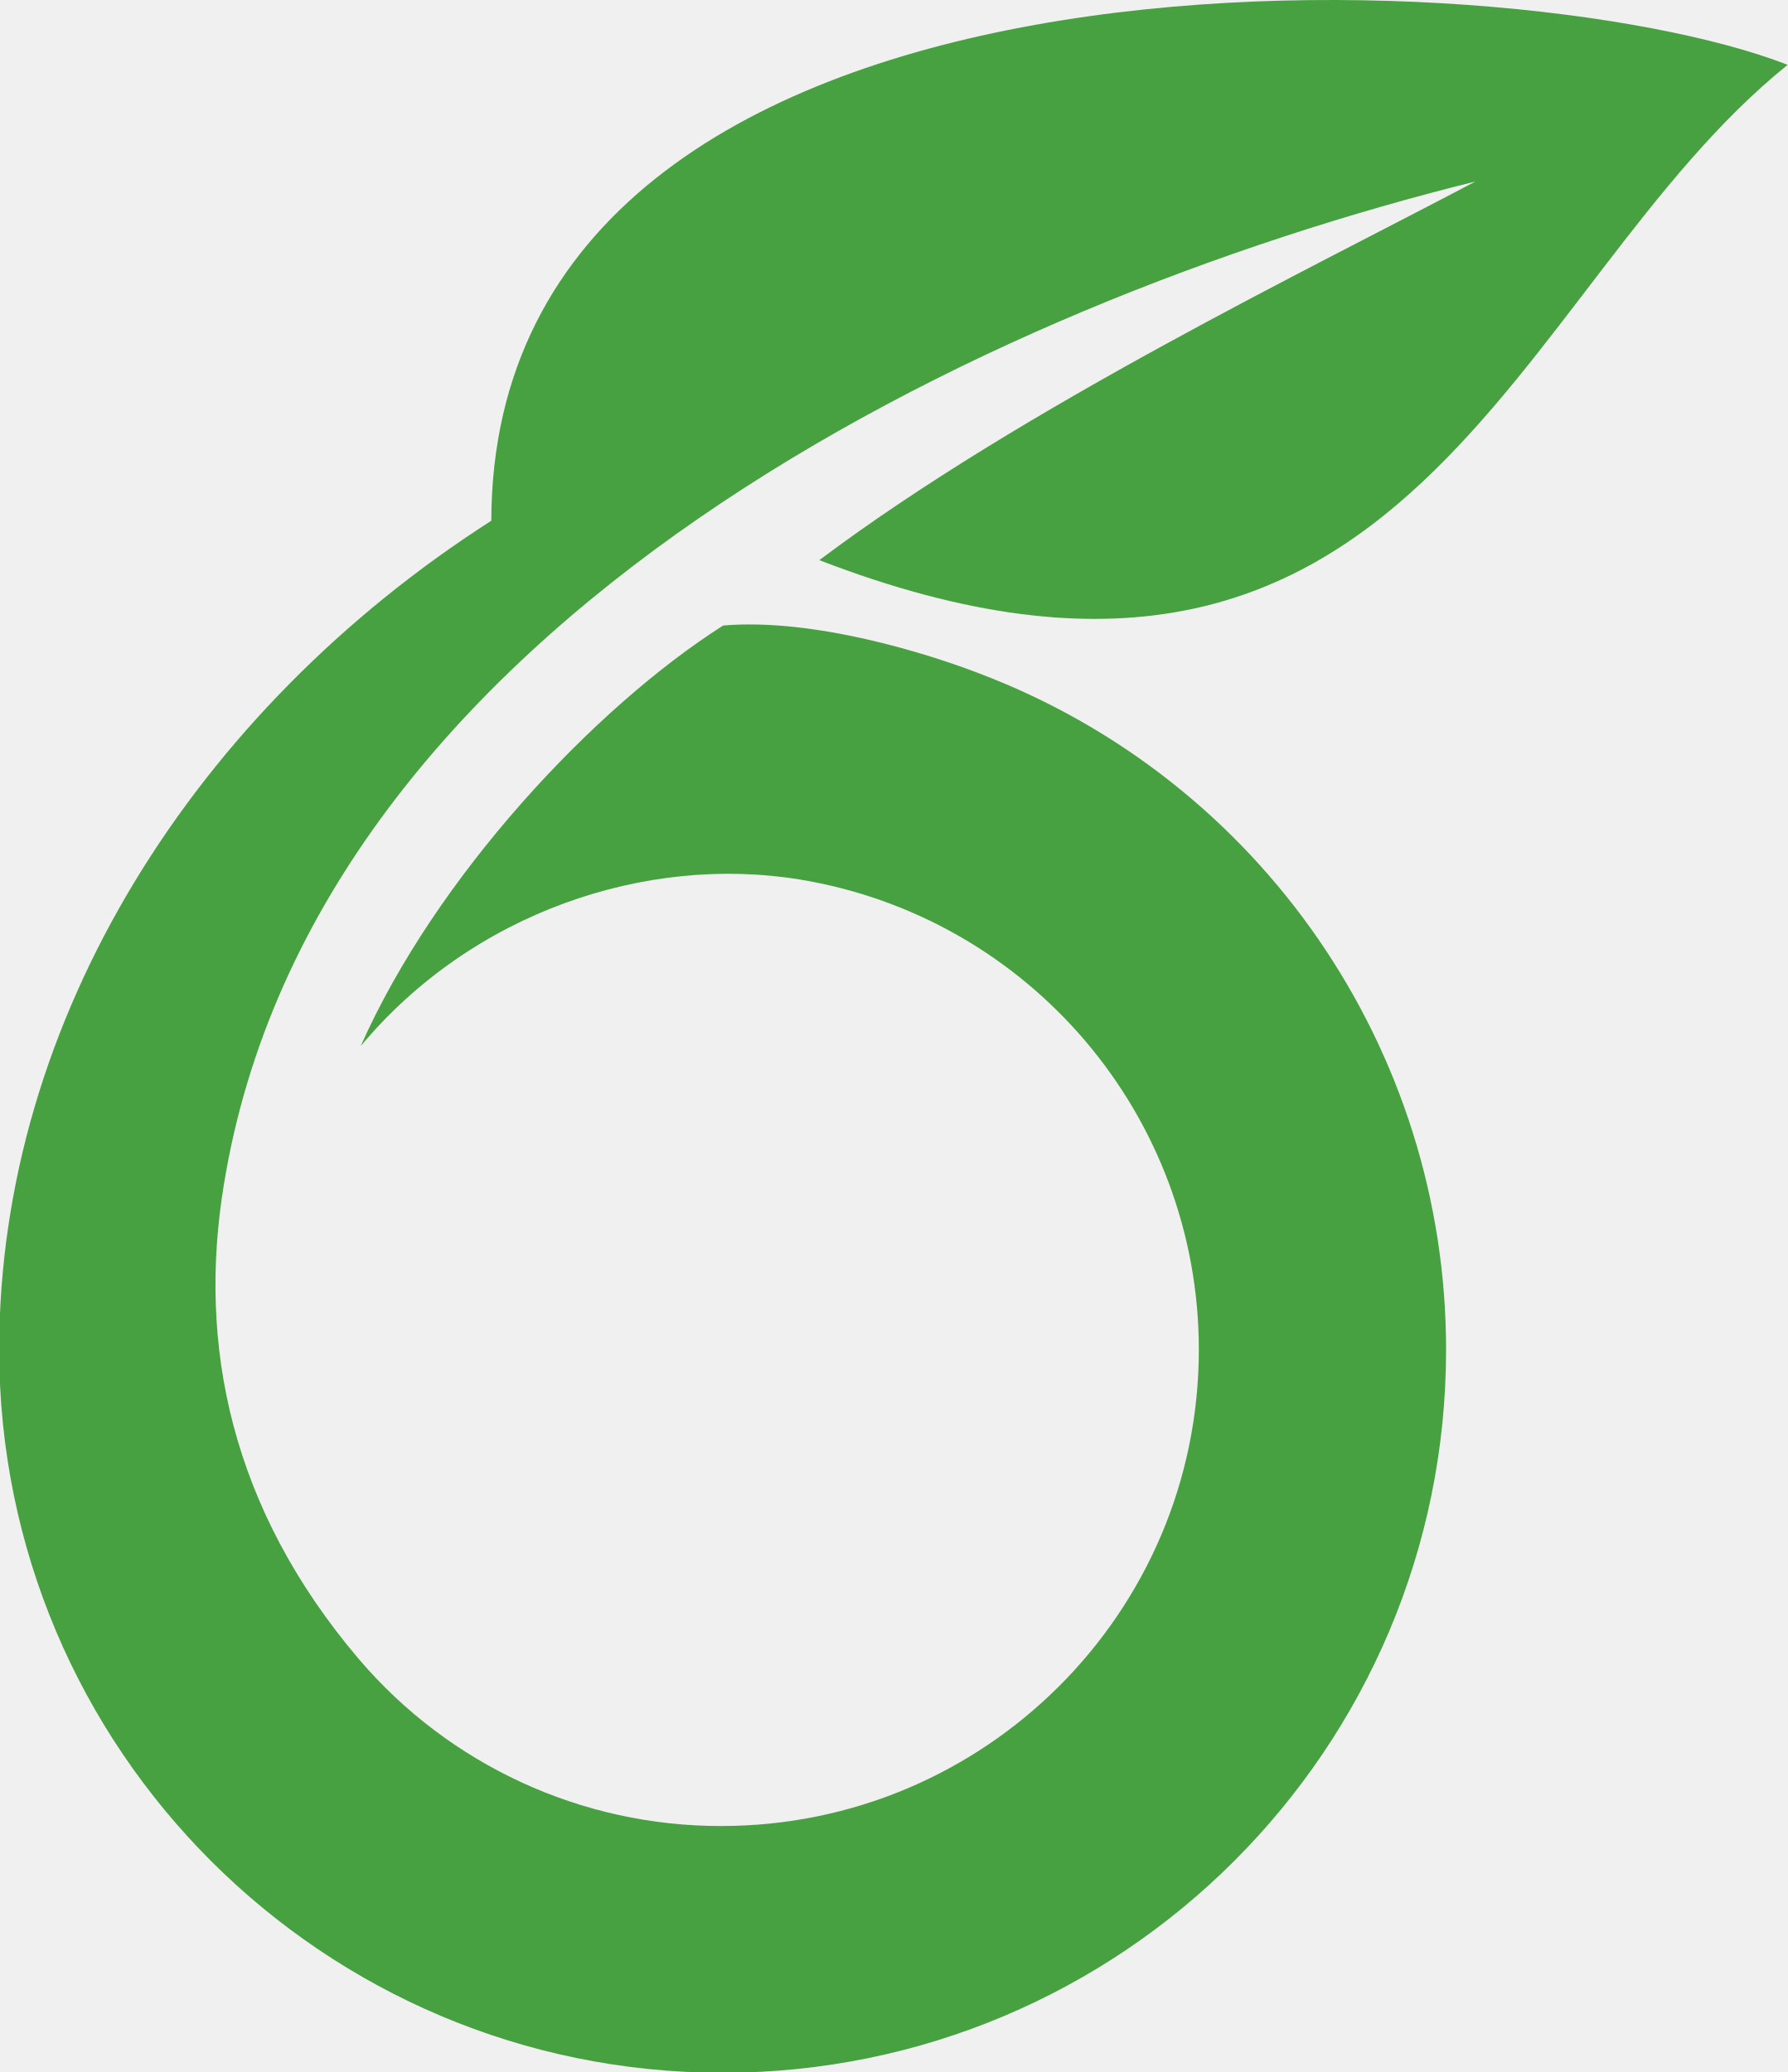
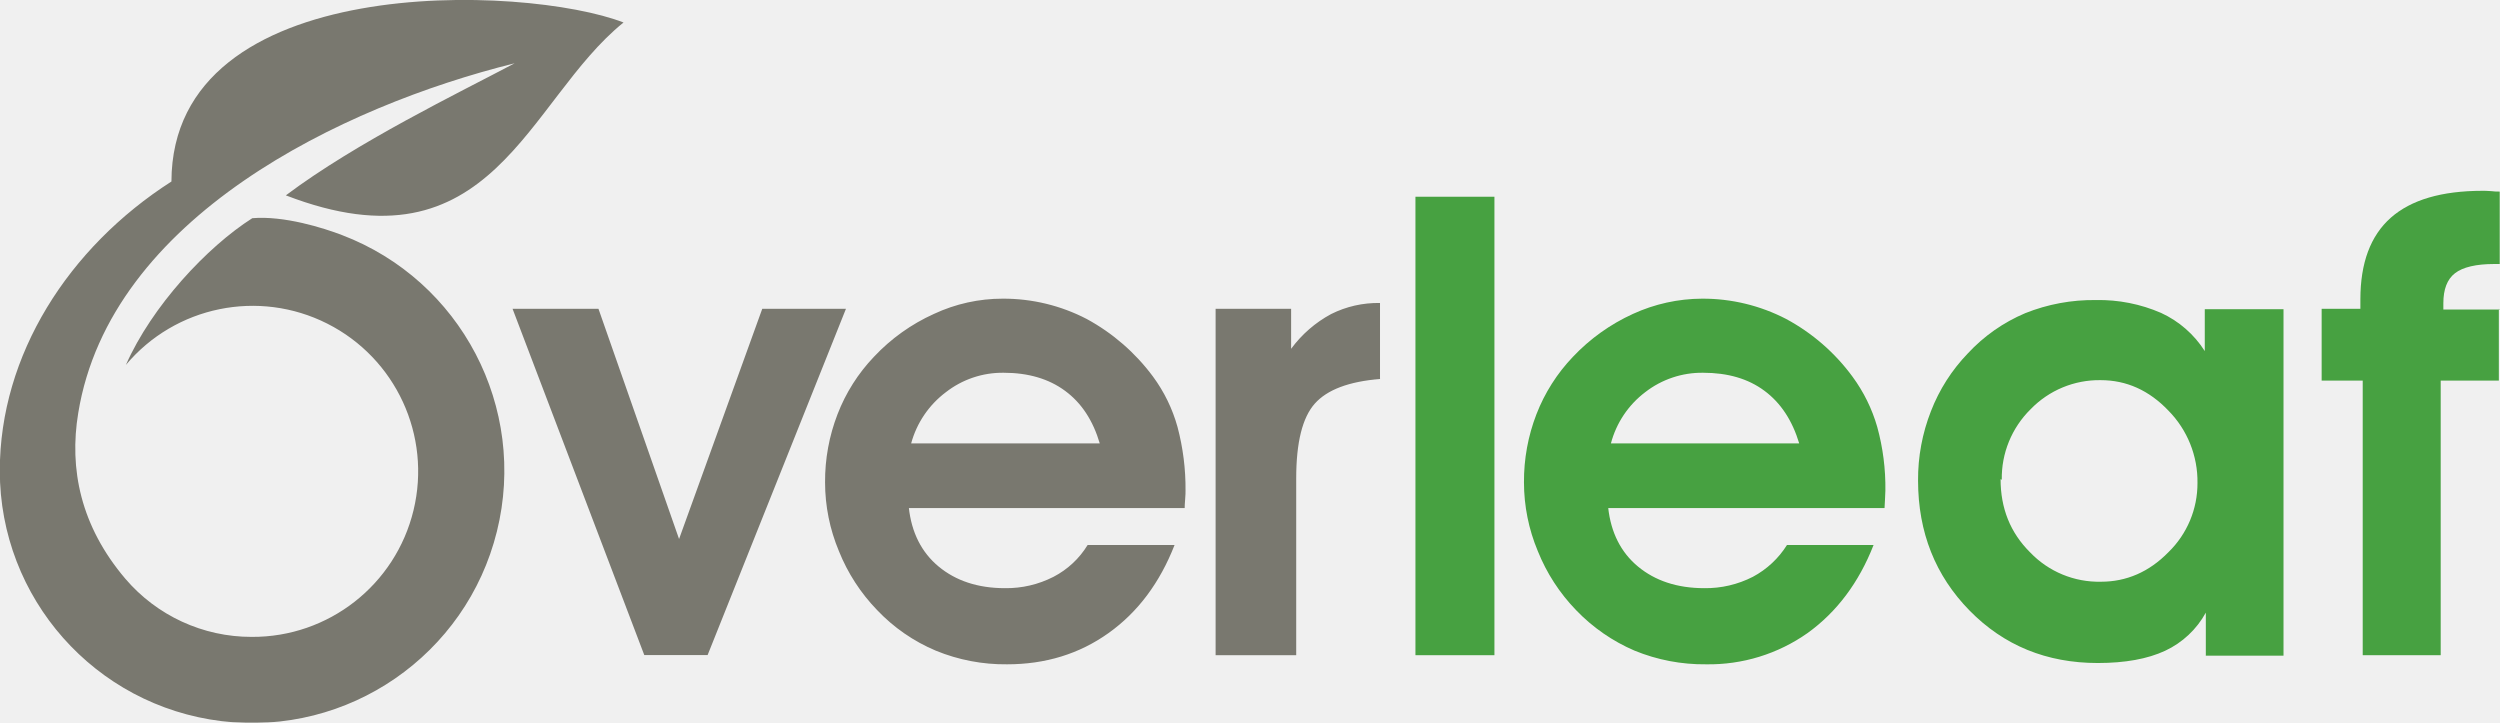
- <svg xmlns="http://www.w3.org/2000/svg" id="Layer_1" data-name="Layer 1" viewBox="0 0 578.23 670.301" version="1.1" width="578.23" height="670.301">
-   <defs id="defs13">
-     <mask id="mask" x="174.51" y="91.03" width="1280.35" height="670.56" maskUnits="userSpaceOnUse">
+ <svg xmlns="http://www.w3.org/2000/svg" id="Layer_1" data-name="Layer 1" viewBox="0 0 791.27 228.74" version="1.1" width="791.27" height="228.74">
+   <defs id="defs836">
+     <mask id="mask" x="24.94" y="24.88" width="436.94" height="228.83" maskUnits="userSpaceOnUse">
      <g id="b">
-         <path id="a" d="M 1454.86,761.33 H 174.77 V 91 h 1280.09 z" fill="#ffffff" />
+         <path id="a" d="M 461.86,253.62 H 25 V 24.88 h 436.86 z" fill="#ffffff" />
      </g>
    </mask>
  </defs>
-   <g mask="url(#mask)" id="g19" transform="translate(-174.77,-91.02861)">
-     <path d="M 753,112 C 662.45,76.7 334.23,63.65 333.68,259.49 237.92,320.8 174.51,420.79 174.51,527.67 c 0,129.22 104.74,233.91 234,233.91 129.26,0 234,-104.74 234,-233.91 A 233.93,233.93 0 0 0 491.82,309 c -16.94,-6.55 -53.74,-18.1 -83.13,-15.62 -41.93,26.66 -93.06,81.47 -117.24,136.06 35.94,-43.13 92.12,-62 141.88,-53.91 a 154.17,154.17 0 0 1 129.21,152.1 c 0,85.15 -69.31,154.12 -154.46,154.12 a 153.66,153.66 0 0 1 -117.24,-54 C 249.34,578.89 238.64,525.92 247.2,474.15 276.77,292.65 492,189.4 652,149.74 599.8,177.38 505.67,222.74 439.78,272.24 631.9,346.43 663,184.44 753,112 Z" fill="#47a141" id="path17" />
+   <g mask="url(#mask)" id="g842" transform="translate(-25,-24.88)">
+     <path d="m 312.65,185.52 c 0.85,7.88 4,14.16 9.42,18.66 5.42,4.5 12.41,6.86 21,6.86 a 32.75,32.75 0 0 0 15.37,-3.59 27.42,27.42 0 0 0 10.8,-10.07 h 27.52 c -4.67,11.94 -11.59,21.23 -20.88,27.86 -9.29,6.63 -20,9.9 -32.12,9.9 a 57.64,57.64 0 0 1 -22.57,-4.32 55,55 0 0 1 -18.55,-12.82 57.62,57.62 0 0 1 -12.12,-18.69 56.38,56.38 0 0 1 -4.38,-21.76 58.8,58.8 0 0 1 3.94,-21.55 55,55 0 0 1 11.53,-18.19 59.67,59.67 0 0 1 19,-13.58 51.34,51.34 0 0 1 21.76,-4.82 57.14,57.14 0 0 1 26.57,6.42 64.28,64.28 0 0 1 21,18.25 48.87,48.87 0 0 1 7.75,15.92 75.94,75.94 0 0 1 2.54,20.15 c 0,0.58 0,1.46 -0.12,2.77 -0.12,1.31 -0.15,2.19 -0.15,2.77 h -87.6 z m 60.45,-20.25 q -3.24,-11 -11,-16.69 c -5.14,-3.8 -11.64,-5.72 -19.46,-5.72 a 29.16,29.16 0 0 0 -18.25,6.14 30.18,30.18 0 0 0 -11,16.21 h 59.71 z m 88.77,-20.44 c -9.93,0.79 -16.82,3.4 -20.73,7.8 -3.91,4.4 -5.88,12.26 -5.88,23.7 v 55.92 H 409.75 V 122.62 h 23.9 v 12.66 a 38.1,38.1 0 0 1 12.66,-11 33.12,33.12 0 0 1 15.48,-3.5 v 23.8 z M 222.35,32 C 191.45,20 79.45,15.5 79.26,82.33 c -32.68,20.92 -54.32,55 -54.32,91.52 A 79.84,79.84 0 1 0 133.22,99.27 c -5.78,-2.23 -18.34,-6.18 -28.37,-5.33 -14.31,9.1 -31.76,27.8 -40,46.43 a 52.39,52.39 0 1 1 39.8,86.09 52.44,52.44 0 0 1 -40,-18.43 C 50.49,191.36 46.84,173.28 49.76,155.61 59.84,93.68 133.28,58.45 187.89,44.91 170.08,54.34 137.95,69.83 115.47,86.71 181,112 191.64,56.76 222.35,32 Z m 26.57,200.21 h -20 L 187.23,122.62 h 27.19 l 25.51,72.86 26.33,-72.86 h 26.49 l -43.8,109.63 z" fill="#79786f" id="path840" />
  </g>
+   <path d="m 509,160.64 c 0.85,7.88 4,14.16 9.42,18.66 5.42,4.5 12.41,6.86 21,6.86 a 32.75,32.75 0 0 0 15.37,-3.59 28.65,28.65 0 0 0 10.8,-10.07 H 593 c -4.67,11.94 -11.68,21.23 -20.88,27.86 a 54.19,54.19 0 0 1 -32.12,9.9 57.88,57.88 0 0 1 -22.63,-4.32 56.47,56.47 0 0 1 -18.52,-12.82 57.62,57.62 0 0 1 -12.12,-18.69 56.38,56.38 0 0 1 -4.38,-21.76 58.8,58.8 0 0 1 3.94,-21.55 55.1,55.1 0 0 1 11.56,-18.19 60.83,60.83 0 0 1 19,-13.58 53,53 0 0 1 21.9,-4.82 57.27,57.27 0 0 1 26.57,6.42 63.12,63.12 0 0 1 21,18.25 50.27,50.27 0 0 1 7.84,15.92 72.42,72.42 0 0 1 2.58,20.15 c 0,0.58 -0.06,1.46 -0.12,2.77 -0.06,1.31 -0.15,2.19 -0.15,2.77 h -87.74 z m 60.48,-20.25 c -2.19,-7.3 -5.84,-12.85 -11,-16.69 -5.16,-3.84 -11.62,-5.72 -19.45,-5.72 a 29.28,29.28 0 0 0 -18.3,6.14 29.88,29.88 0 0 0 -10.86,16.21 h 59.59 z m 128.68,67 V 193.9 a 28.33,28.33 0 0 1 -12.89,12.08 c -5.55,2.58 -12.66,3.87 -21.29,3.87 q -24.31,0 -40.59,-16.6 -16.28,-16.6 -16.31,-41.13 a 59.08,59.08 0 0 1 4.09,-22 54.78,54.78 0 0 1 11.65,-18.25 52.79,52.79 0 0 1 18.18,-12.75 58.17,58.17 0 0 1 22.41,-4.15 49.28,49.28 0 0 1 20.59,4.07 32.44,32.44 0 0 1 13.83,12.08 V 97.87 h 24.92 V 207.53 H 698.14 Z M 633.2,151.65 c 0,9.23 3.07,16.94 9.34,23.17 a 30.09,30.09 0 0 0 22.46,9.3 c 8,0 15.19,-3.07 21.32,-9.34 a 30.38,30.38 0 0 0 9.2,-21.9 32,32 0 0 0 -9.2,-22.92 q -9.2,-9.64 -21.46,-9.64 a 30.22,30.22 0 0 0 -22.15,9.2 30.58,30.58 0 0 0 -9.13,22.34 z M 790.9,97.74 v 22.72 h -18.4 v 86.91 h -24.68 v -86.91 h -13 V 97.74 h 12.26 v -3 q 0,-17.3 9.64,-25.84 c 6.42,-5.65 16.06,-8.51 29.06,-8.51 0.58,0 1.46,0 2.63,0.1 a 20.67,20.67 0 0 0 2.77,0.15 v 22.92 h -1.75 c -5.75,0 -9.93,1 -12.41,2.92 -2.48,1.92 -3.68,5.11 -3.68,9.49 v 2 h 17.93 z M 448,207.37 h 25 V 62.26 h -25 z" fill="#47a141" id="path844" />
</svg>
